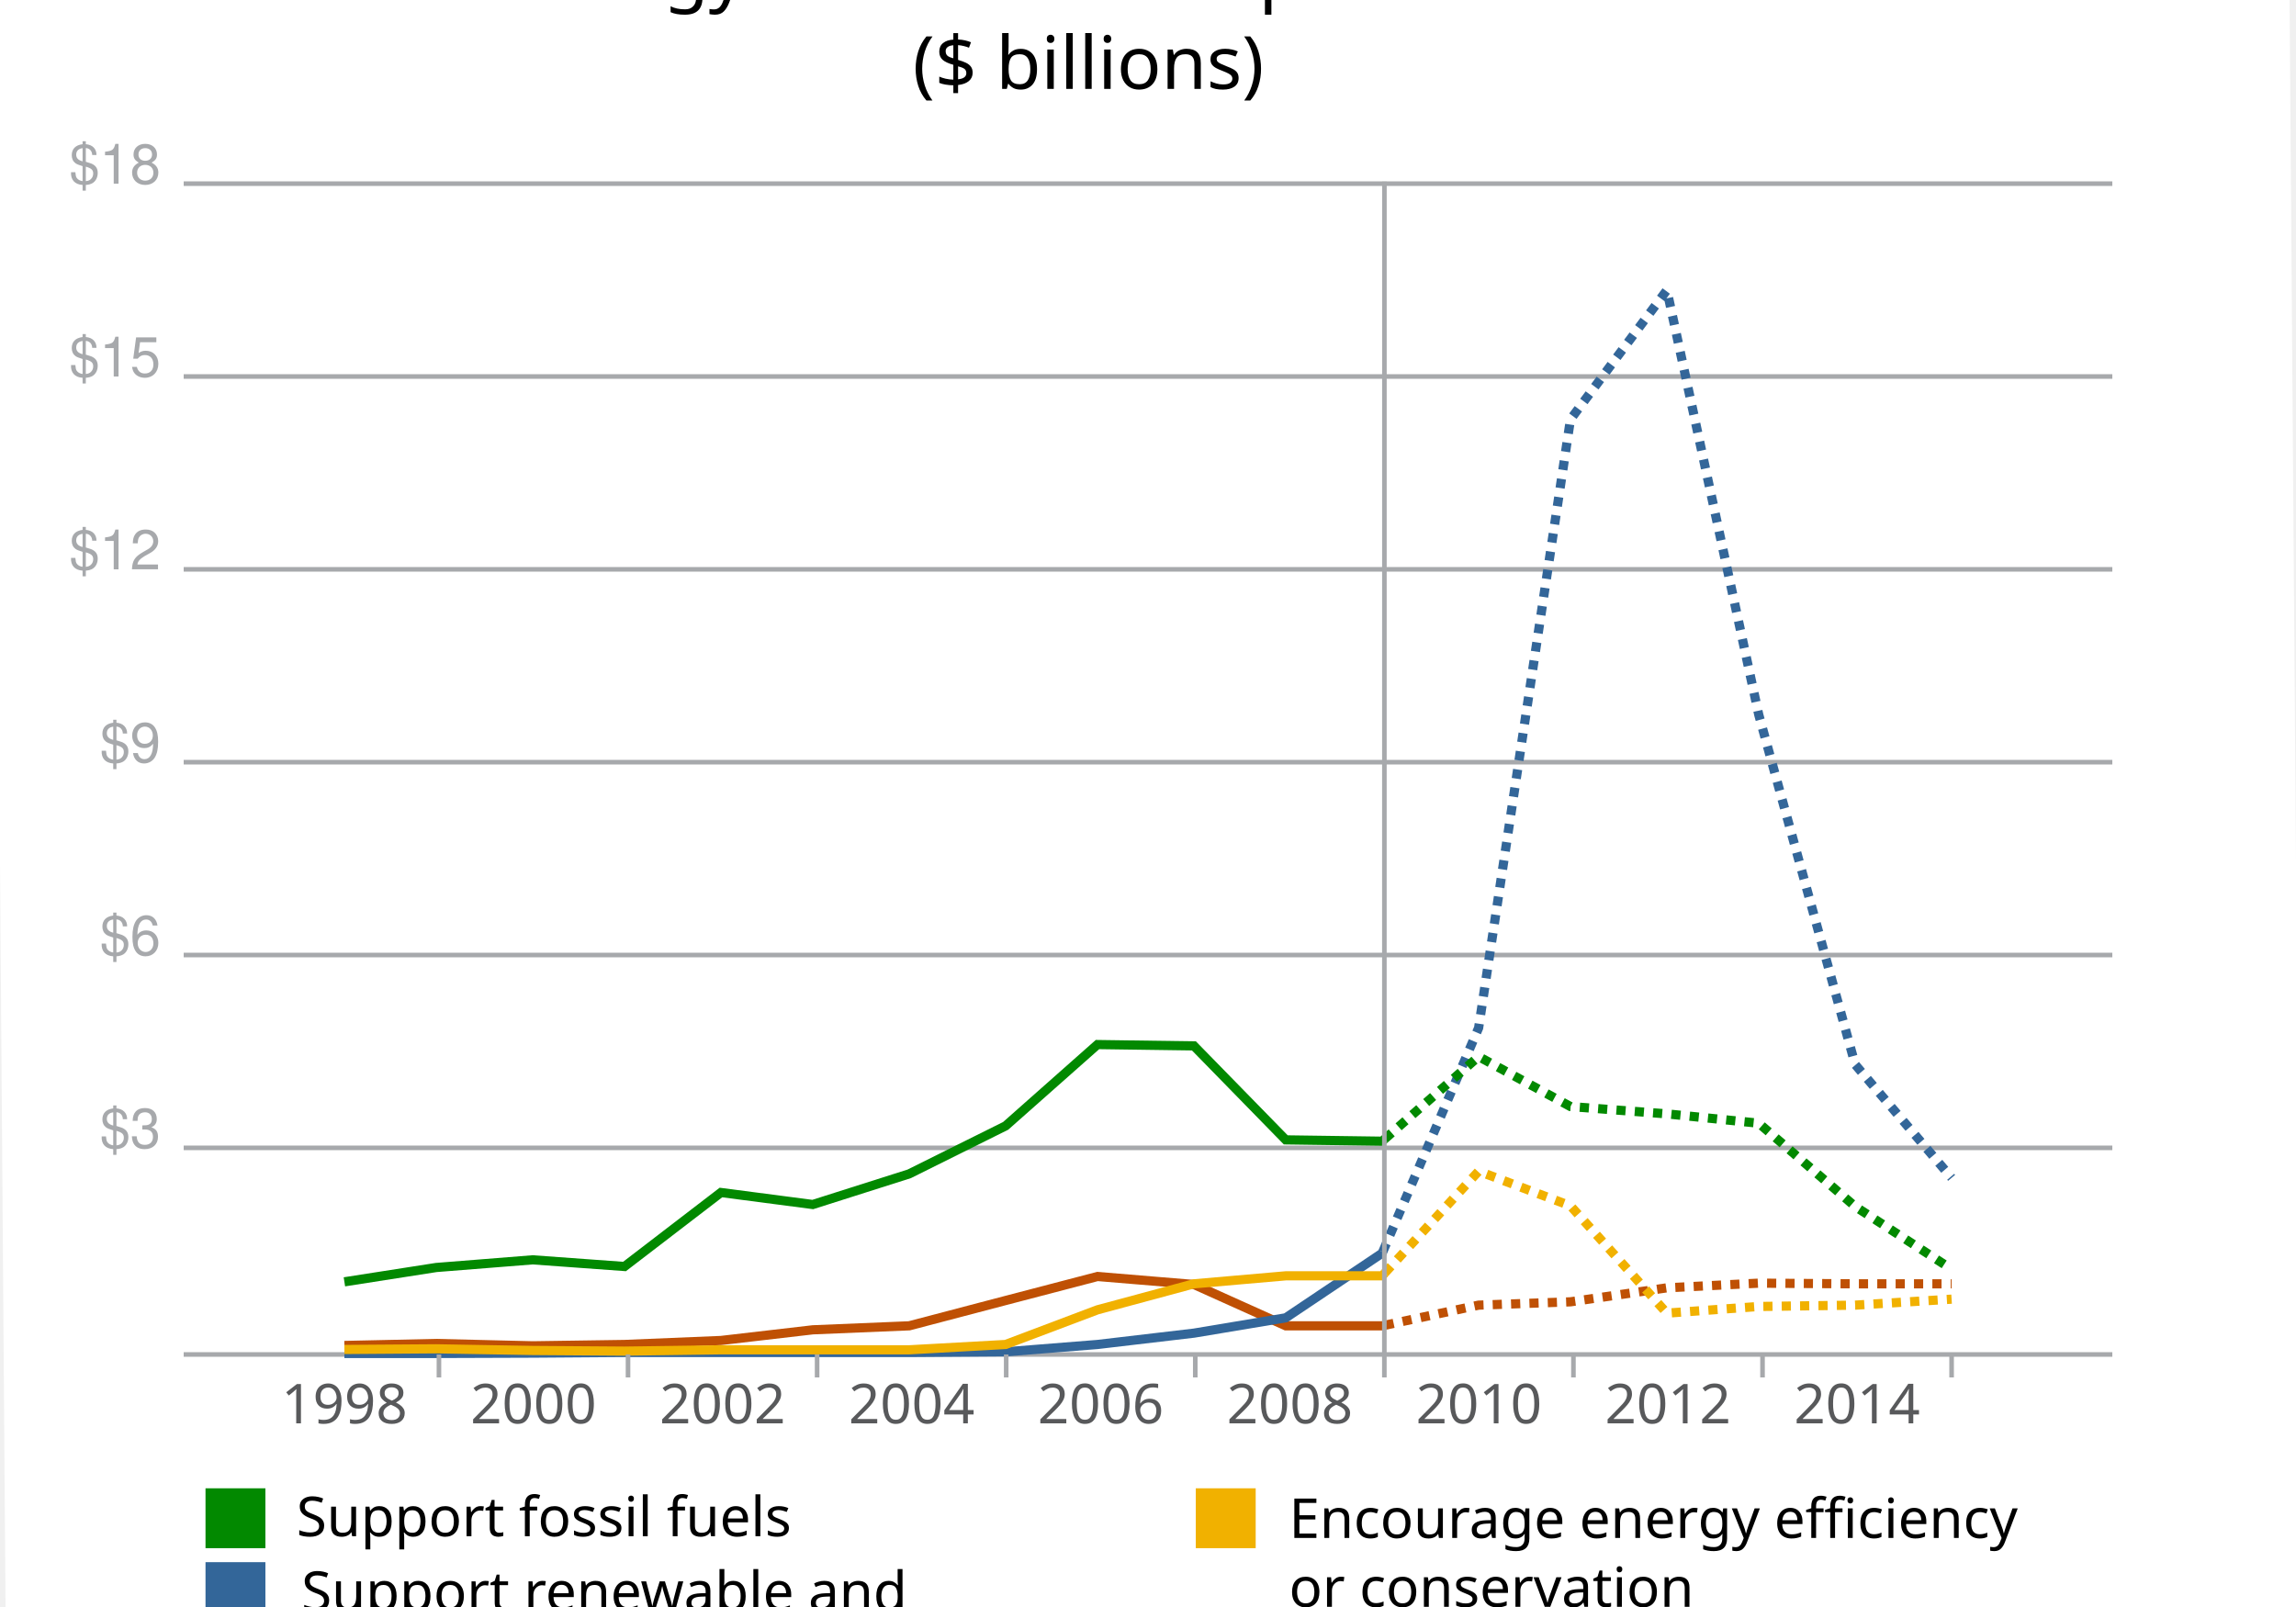
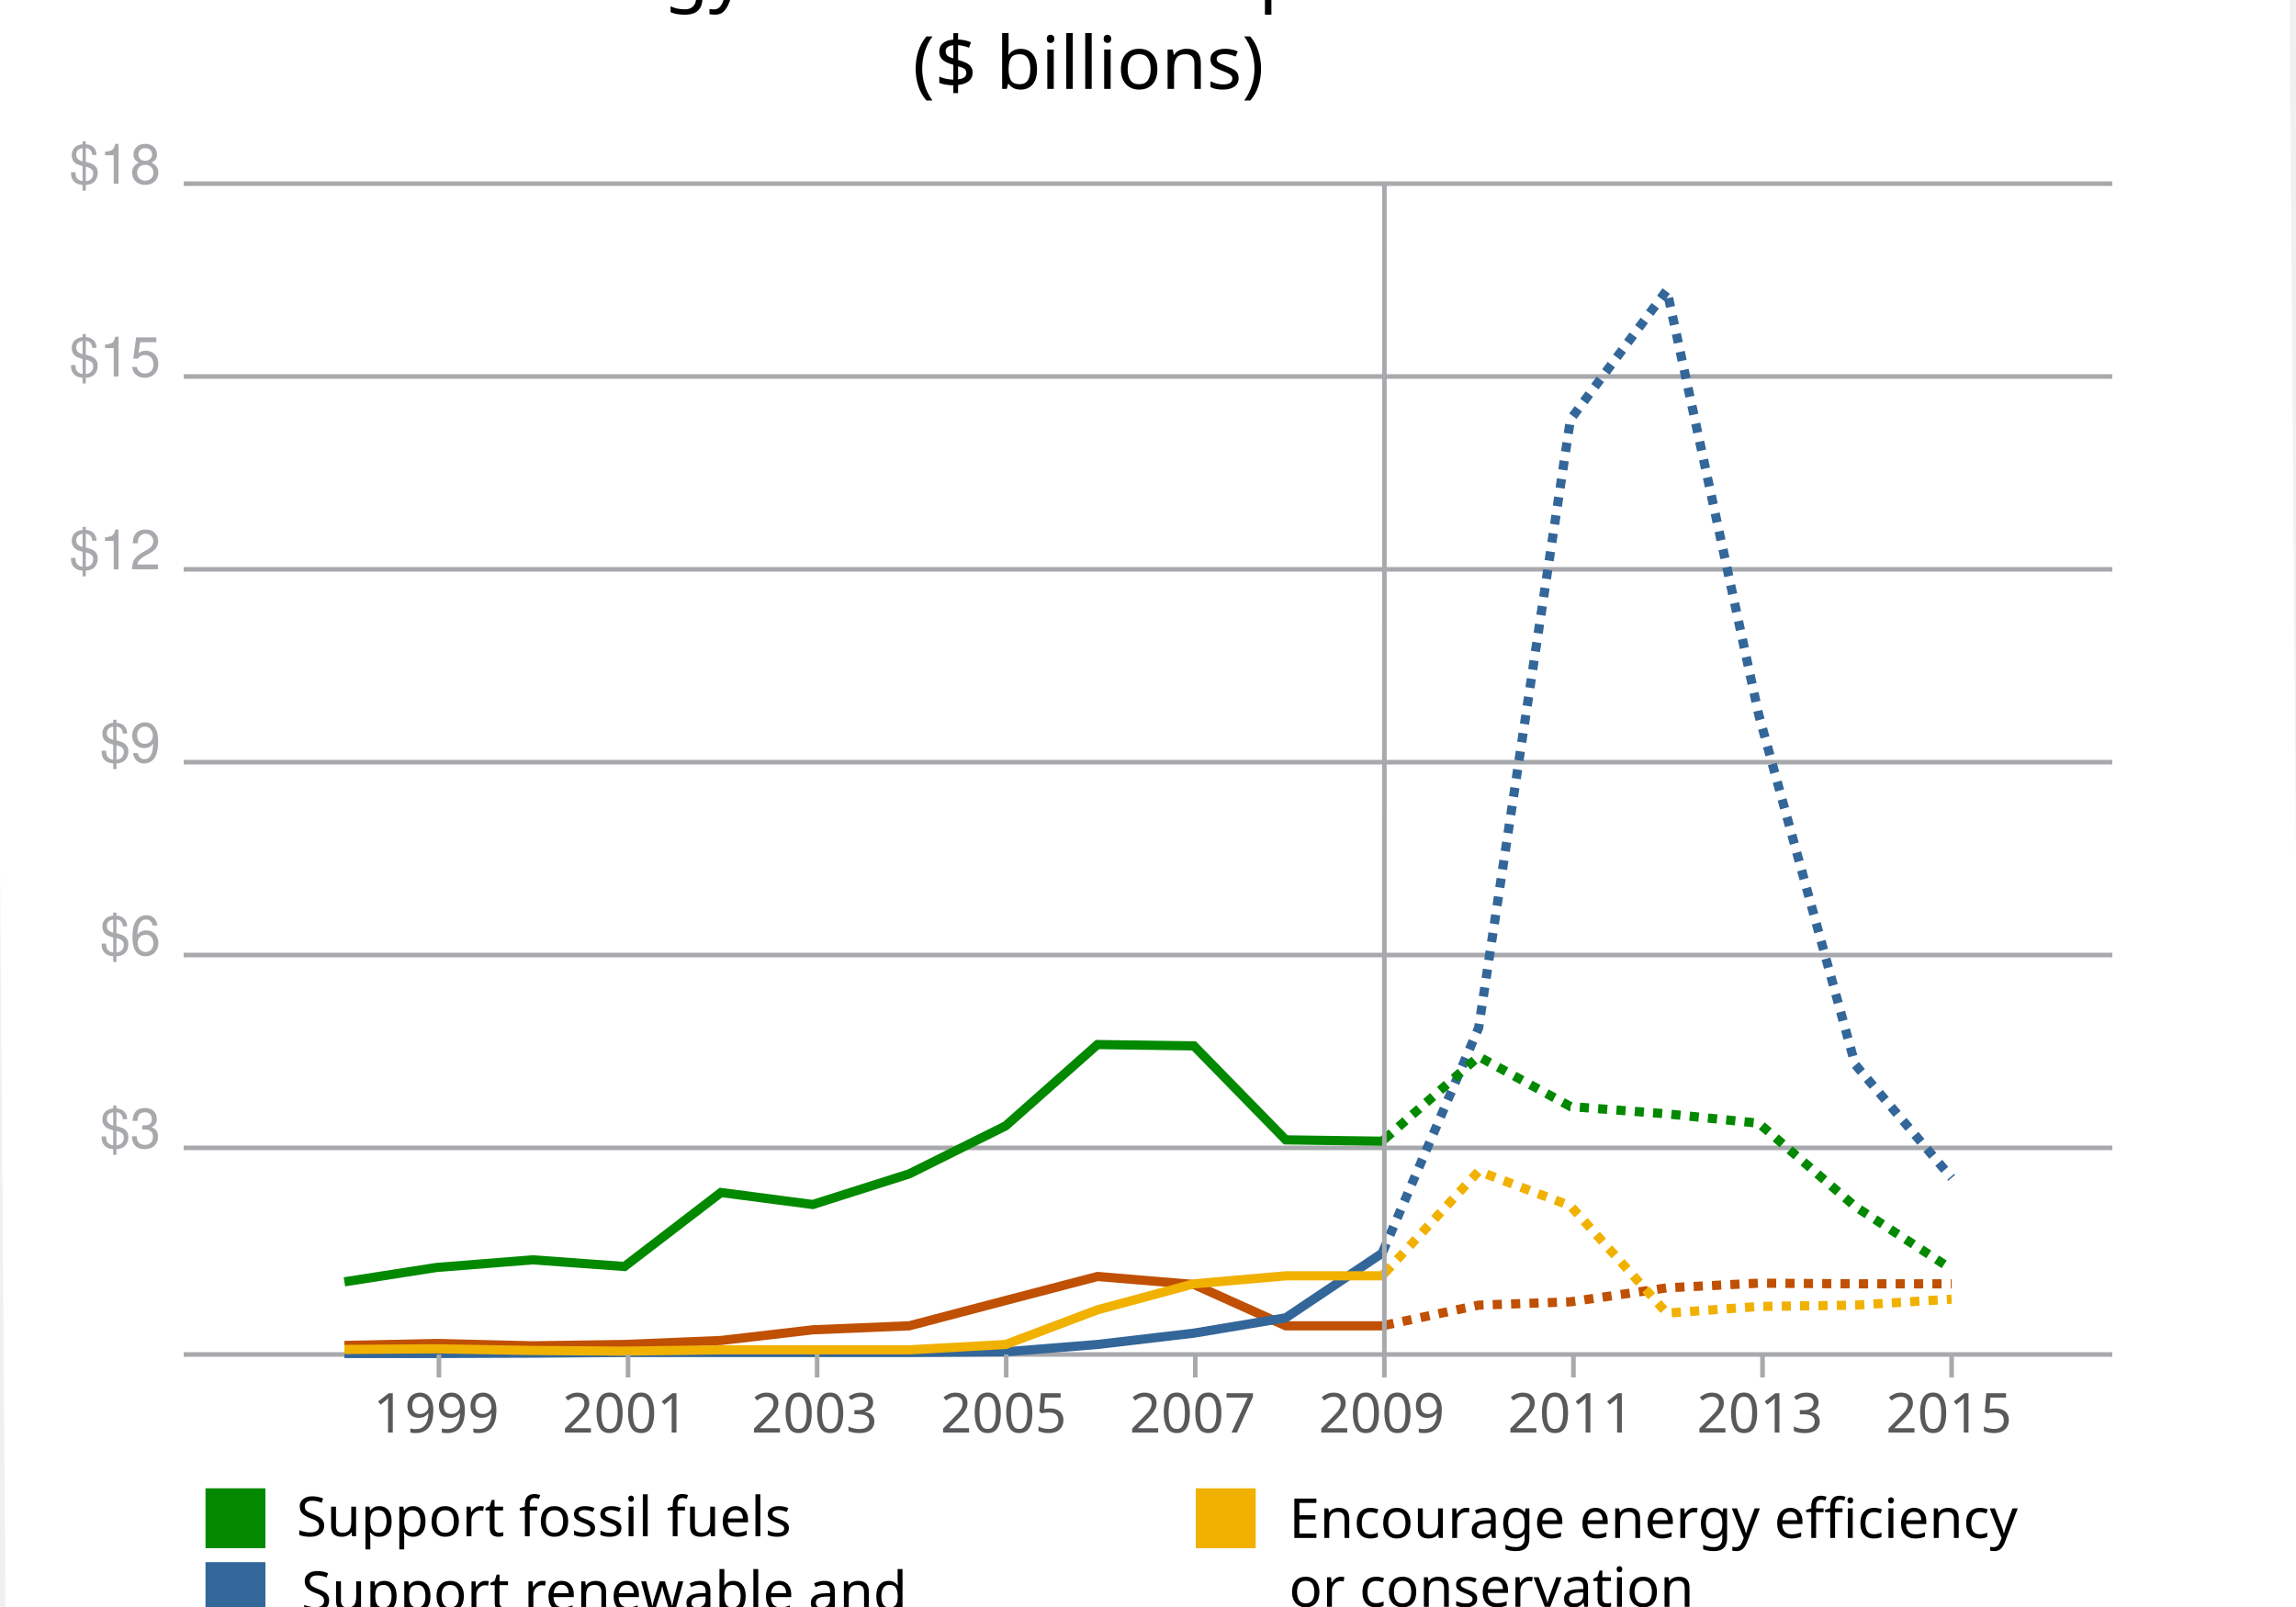
<svg xmlns="http://www.w3.org/2000/svg" height="350" version="1.1" width="500" id="svg2">
  <defs id="defs93">
    </defs>
  <style type="text/css" id="style4">
		

.x-axis-path, .y-gridline, .x-notch { fill:none; stroke: #a7a9ac; stroke-width:1; }



.y-gridline { stroke-width: 1; }

.y-axis-path, .y-axis-path2, .x-notch-left, .x-notch-right { display: none;}



.x-axis-label, .data-point-label {font-size: 12px; font-weight:normal; font-family: sans-serif; fill: #58595b; text-anchor:middle;}

.y-axis-label {font-size: 12px; font-family: helvetica; fill: #a7a9ac; text-anchor:end;}



.series-1-line { fill: none; stroke: #bf5004; stroke-width:2; }



.series-2-line { fill: none; stroke: #336699; stroke-width: 2;}

	</style>
  <rect height="416.224" width="500" x="-1.401" y="-20.175" id="rect6" style="fill:#ffffff" transform="matrix(1,0,0.00745681,0.9999722,0,0)" />
  <g id="x_axis" class="x-axis" transform="translate(40,40)">
    <path style="fill:none;stroke:#a7a9ac;stroke-width:1" id="path10" d="m 0,255 420,0" class="x-axis-path" />
    <path style="display:none" id="path12" d="M 0,255" class="x-notch-left" />
    <path style="display:none" id="path14" d="M 420,255" class="x-notch-right" />
  </g>
  <g id="y_axis" class="y-axis" transform="translate(40,40)">
    <path style="display:none" id="path17" d="M 0,255 0,0" class="y-axis-path" />
    <path id="path19" d="M 420,255 420,0" class="y-axis-path-2" />
    <path style="fill:none;stroke:#a7a9ac;stroke-width:1" id="path21" d="M 0,0 420,0" class="y-gridline" />
    <text style="font-size:12px;text-anchor:end;fill:#a7a9ac;font-family:helvetica" id="text23" y="0" x="-5" class="y-axis-label">$18</text>
    <path style="fill:none;stroke:#a7a9ac;stroke-width:1" id="path25" d="m 0,42 420,0" class="y-gridline" />
    <text style="font-size:12px;text-anchor:end;fill:#a7a9ac;font-family:helvetica" id="text27" y="42" x="-5" class="y-axis-label">$15</text>
    <path style="fill:none;stroke:#a7a9ac;stroke-width:1" id="path29" d="m 0,84 420,0" class="y-gridline" />
    <text style="font-size:12px;text-anchor:end;fill:#a7a9ac;font-family:helvetica" id="text31" y="84" x="-5" class="y-axis-label">$12</text>
    <path style="fill:none;stroke:#a7a9ac;stroke-width:1" id="path33" d="m 0,126 420,0" class="y-gridline" />
    <text style="font-size:12px;text-anchor:end;fill:#a7a9ac;font-family:helvetica" id="text35" y="126" x="-5" class="y-axis-label">$9</text>
    <path style="fill:none;stroke:#a7a9ac;stroke-width:1" id="path37" d="m 0,168 420,0" class="y-gridline" />
    <text style="font-size:12px;text-anchor:end;fill:#a7a9ac;font-family:helvetica" id="text39" y="168" x="-5" class="y-axis-label">$6</text>
    <path style="fill:none;stroke:#a7a9ac;stroke-width:1" id="path41" d="m 0,210 420,0" class="y-gridline" />
    <text style="font-size:12px;text-anchor:end;fill:#a7a9ac;font-family:helvetica" id="text43" y="210" x="-5" class="y-axis-label">$3</text>
  </g>
  <g id="g45" transform="translate(40,40)" style="fill:none;stroke:#000000;stroke-opacity:1">
    <path style="fill:none;stroke:#bf5004;stroke-width:2;stroke-opacity:1;fill-opacity:1;stroke-miterlimit:4;stroke-dasharray:2,2;stroke-dashoffset:0" d="M 301.534 288.644 L 322 284.258 L 342 283.532 L 363 280.484 L 383 279.468 L 404 279.613 L 425 279.613 " id="path3801" transform="translate(-40,-40)" />
    <path style="fill:none;stroke:#bf5004;stroke-width:2;stroke-opacity:1;fill-opacity:1" d="M 75 293.04 L 95 292.605 L 116 293.113 L 136 292.823 L 157 291.952 L 177 289.629 L 198 288.758 L 219 283.242 L 239 278.016 L 260 279.758 L 280 288.758 L 301 288.758 L 301.534 288.644 " id="path47" transform="translate(-40,-40)" />
    <path style="fill:none;stroke:#336699;stroke-width:2;stroke-opacity:1;fill-opacity:1;stroke-miterlimit:4;stroke-dasharray:2,2;stroke-dashoffset:0" d="M 301.11 272.679 L 322 223.872 L 342 91.343 L 363 63.182 L 383 155.648 L 404 231.856 L 425 256.533 " id="path3786" transform="translate(-40,-40)" />
    <path style="fill:none;stroke:#336699;stroke-width:2;stroke-opacity:1;fill-opacity:1" d="M 75 294.782 L 95 294.782 L 116 294.71 L 136 294.565 L 157 294.565 L 177 294.565 L 198 294.565 L 219 294.419 L 239 292.823 L 260 290.355 L 280 287.016 L 301 272.936 L 301.11 272.679 " id="path49" transform="translate(-40,-40)" />
    <path style="fill:none;stroke:#f1b100;stroke-opacity:1;stroke-width:2;stroke-miterlimit:4;stroke-dasharray:2,2;fill-opacity:1;stroke-dashoffset:0" d="M 301.57 277.253 L 322 255.081 L 342 262.63 L 363 286 L 383 284.549 L 404 284.258 L 425 282.952 " id="path3796" transform="translate(-40,-40)" />
    <path style="fill:none;stroke:#f1b100;stroke-opacity:1;stroke-width:2;stroke-miterlimit:4;stroke-dasharray:none;fill-opacity:1" d="M 75 293.911 L 95 293.766 L 116 294.129 L 136 294.274 L 157 293.984 L 177 293.984 L 198 293.984 L 219 292.823 L 239 285.274 L 260 279.613 L 280 277.871 L 301 277.871 L 301.57 277.253 " id="path51" transform="translate(-40,-40)" />
    <path style="fill:none;stroke:#028900;stroke-opacity:1;stroke-width:2;stroke-miterlimit:4;stroke-dasharray:2,2;fill-opacity:1;stroke-dashoffset:0" d="M 301.566 248.053 L 322 230.114 L 342 241.001 L 363 242.598 L 383 244.63 L 404 262.775 L 425 276.42 " id="path3791" transform="translate(-40,-40)" />
    <path style="fill:none;stroke:#028900;stroke-opacity:1;stroke-width:2;stroke-miterlimit:4;stroke-dasharray:none;fill-opacity:1" d="M 75 279.178 L 95 276.057 L 116 274.387 L 136 275.839 L 157 259.726 L 177 262.339 L 198 255.662 L 219 245.211 L 239 227.501 L 260 227.792 L 280 248.259 L 301 248.549 L 301.566 248.053 " id="path53" transform="translate(-40,-40)" />
  </g>
-   <text style="font-size:12px;font-weight:normal;text-anchor:middle;fill:#58595b;font-family:sans-serif" id="text55" y="310" x="75" class="x-axis-label">1998</text>
+   <text style="font-size:12px;font-weight:normal;text-anchor:middle;fill:#58595b;font-family:sans-serif" id="text55" y="312" x="95" class="x-axis-label">1999</text>
  <path style="fill:none;stroke:#a7a9ac;stroke-width:1" id="path57" d="m 95.588,295 0,5" class="x-notch" />
-   <text style="font-size:12px;font-weight:normal;text-anchor:middle;fill:#58595b;font-family:sans-serif" id="text59" y="310" x="116.176" class="x-axis-label">2000</text>
+   <text style="font-size:12px;font-weight:normal;text-anchor:middle;fill:#58595b;font-family:sans-serif" id="text59" y="312" x="136.176" class="x-axis-label">2001</text>
  <path style="fill:none;stroke:#a7a9ac;stroke-width:1" id="path61" d="m 136.765,295 0,5" class="x-notch" />
-   <text style="font-size:12px;font-weight:normal;text-anchor:middle;fill:#58595b;font-family:sans-serif" id="text63" y="310" x="157.353" class="x-axis-label">2002</text>
+   <text style="font-size:12px;font-weight:normal;text-anchor:middle;fill:#58595b;font-family:sans-serif" id="text63" y="312" x="177.353" class="x-axis-label">2003</text>
  <path style="fill:none;stroke:#a7a9ac;stroke-width:1" id="path65" d="m 177.941,295 0,5" class="x-notch" />
-   <text style="font-size:12px;font-weight:normal;text-anchor:middle;fill:#58595b;font-family:sans-serif" id="text67" y="310" x="198.529" class="x-axis-label">2004</text>
+   <text style="font-size:12px;font-weight:normal;text-anchor:middle;fill:#58595b;font-family:sans-serif" id="text67" y="312" x="218.529" class="x-axis-label">2005</text>
  <path style="fill:none;stroke:#a7a9ac;stroke-width:1" id="path69" d="m 219.118,295 0,5" class="x-notch" />
-   <text style="font-size:12px;font-weight:normal;text-anchor:middle;fill:#58595b;font-family:sans-serif" id="text71" y="310" x="239.706" class="x-axis-label">2006</text>
+   <text style="font-size:12px;font-weight:normal;text-anchor:middle;fill:#58595b;font-family:sans-serif" id="text71" y="312" x="259.706" class="x-axis-label">2007</text>
  <path style="fill:none;stroke:#a7a9ac;stroke-width:1" id="path73" d="m 260.294,295 0,5" class="x-notch" />
-   <text style="font-size:12px;font-weight:normal;text-anchor:middle;fill:#58595b;font-family:sans-serif" id="text75" y="310" x="280.882" class="x-axis-label">2008</text>
+   <text style="font-size:12px;font-weight:normal;text-anchor:middle;fill:#58595b;font-family:sans-serif" id="text75" y="312" x="300.882" class="x-axis-label">2009</text>
  <path style="fill:none;stroke:#a7a9ac;stroke-width:1" id="path77" d="M 301.486,39.56 301.471,300" class="x-notch" />
-   <text style="font-size:12px;font-weight:normal;text-anchor:middle;fill:#58595b;font-family:sans-serif" id="text79" y="310" x="322.059" class="x-axis-label">2010</text>
+   <text style="font-size:12px;font-weight:normal;text-anchor:middle;fill:#58595b;font-family:sans-serif" id="text79" y="312" x="342.059" class="x-axis-label">2011</text>
  <path style="fill:none;stroke:#a7a9ac;stroke-width:1" id="path81" d="m 342.647,295 0,5" class="x-notch" />
-   <text style="font-size:12px;font-weight:normal;text-anchor:middle;fill:#58595b;font-family:sans-serif" id="text83" y="310" x="363.235" class="x-axis-label">2012</text>
+   <text style="font-size:12px;font-weight:normal;text-anchor:middle;fill:#58595b;font-family:sans-serif" id="text83" y="312" x="383.235" class="x-axis-label">2013</text>
  <path style="fill:none;stroke:#a7a9ac;stroke-width:1" id="path85" d="m 383.824,295 0,5" class="x-notch" />
-   <text style="font-size:12px;font-weight:normal;text-anchor:middle;fill:#58595b;font-family:sans-serif" id="text87" y="310" x="404.412" class="x-axis-label">2014</text>
+   <text style="font-size:12px;font-weight:normal;text-anchor:middle;fill:#58595b;font-family:sans-serif" id="text87" y="312" x="424.412" class="x-axis-label">2015</text>
  <path style="fill:none;stroke:#a7a9ac;stroke-width:1" id="path89" d="m 425,295 0,5" class="x-notch" />
  <g id="g3873" transform="translate(-169.3931,332.6259)">
    <g id="g3800" transform="translate(130.6693,-334.1304)">
      <rect style="fill:#028900;fill-opacity:1;stroke:none" id="rect3675" width="13.043" height="13.043" x="83.478" y="325.652" />
      <rect style="fill:#336699;fill-opacity:1;stroke:none" id="rect3675-3" width="13.043" height="13.043" x="83.478" y="341.739" />
      <text xml:space="preserve" style="font-size:12px;font-style:normal;font-weight:normal;fill:#000000;fill-opacity:1;stroke:none;font-family:sans;-inkscape-font-specification:sans" x="103.284" y="336.087" id="text3739">
        <tspan id="tspan3741" x="103.284" y="336.087">Support fossil fuels</tspan>
      </text>
      <text xml:space="preserve" style="font-size:12px;font-style:normal;font-weight:normal;fill:#000000;fill-opacity:1;stroke:none;font-family:sans;-inkscape-font-specification:sans" x="104.368" y="352.361" id="text3739-3">
        <tspan x="104.368" y="352.361" id="tspan2885">Support renewable and </tspan>
        <tspan x="104.368" y="367.361" id="tspan2889">alternative fuels</tspan>
        <tspan x="104.368" y="382.361" id="tspan3790" />
      </text>
    </g>
    <rect y="-8.478" x="429.8" height="13.043" width="13.043" id="rect3675-5" style="fill:#f1b100;fill-opacity:1;stroke:none" />
    <rect y="23.609" x="429.8" height="13.043" width="13.043" id="rect3675-1" style="fill:#bf5004;fill-opacity:1;stroke:none" />
    <text id="text3739-1" y="2.33" x="450.11" style="font-size:12px;font-style:normal;font-weight:normal;fill:#000000;fill-opacity:1;stroke:none;font-family:sans;-inkscape-font-specification:sans" xml:space="preserve">
      <tspan y="2.33" x="450.11" id="tspan3741-2">Encourage energy efficiency </tspan>
      <tspan id="tspan2881" y="17.33" x="450.11">or conservation</tspan>
    </text>
    <text id="text3739-4" y="34.604" x="449.606" style="font-size:12px;font-style:normal;font-weight:normal;fill:#000000;fill-opacity:1;stroke:none;font-family:sans;-inkscape-font-specification:sans" xml:space="preserve">
      <tspan y="34.604" x="449.606" id="tspan3741-7">Multi-use</tspan>
    </text>
  </g>
  <text xml:space="preserve" style="font-size:16px;font-style:normal;font-weight:normal;text-align:center;text-anchor:middle;fill:#000000;fill-opacity:1;stroke:none;font-family:sans;-inkscape-font-specification:sans" x="243.25" y="-0.643" id="text3890">
    <tspan id="tspan3892" x="243.25" y="-0.643">Energy Related Tax Expenditures</tspan>
    <tspan x="243.25" y="19.357" id="tspan3894">($ billions)</tspan>
  </text>
</svg>
